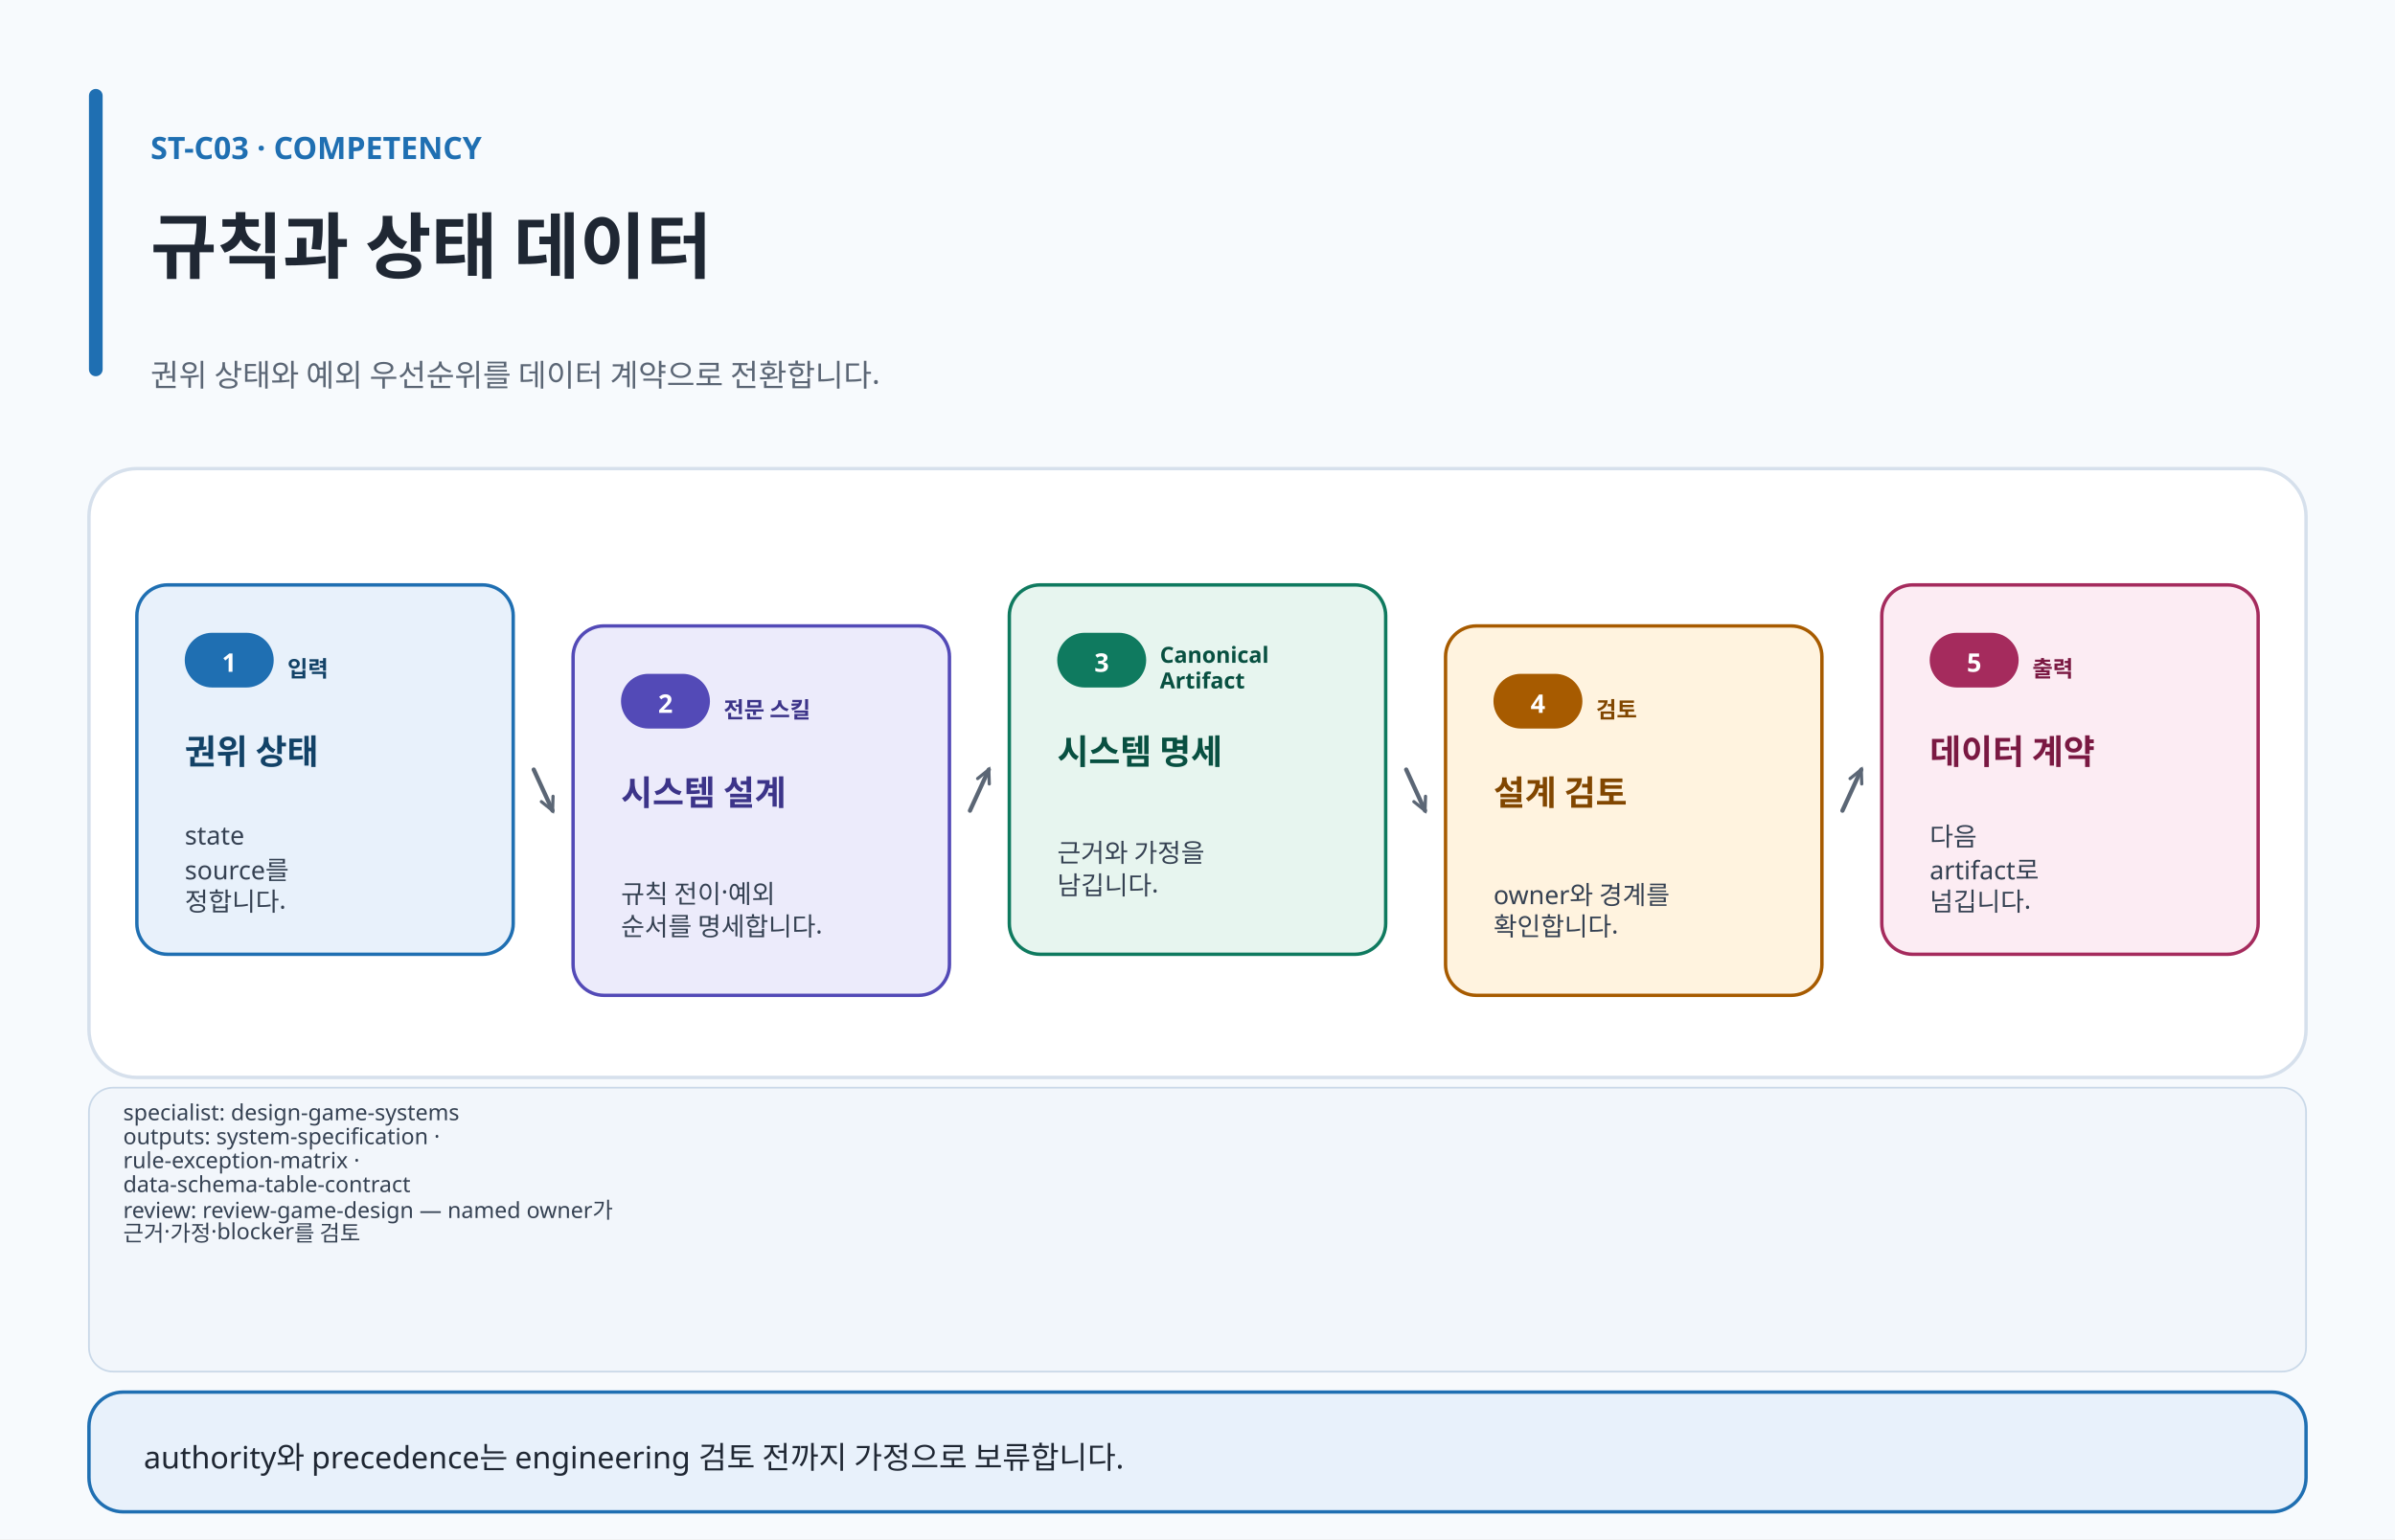
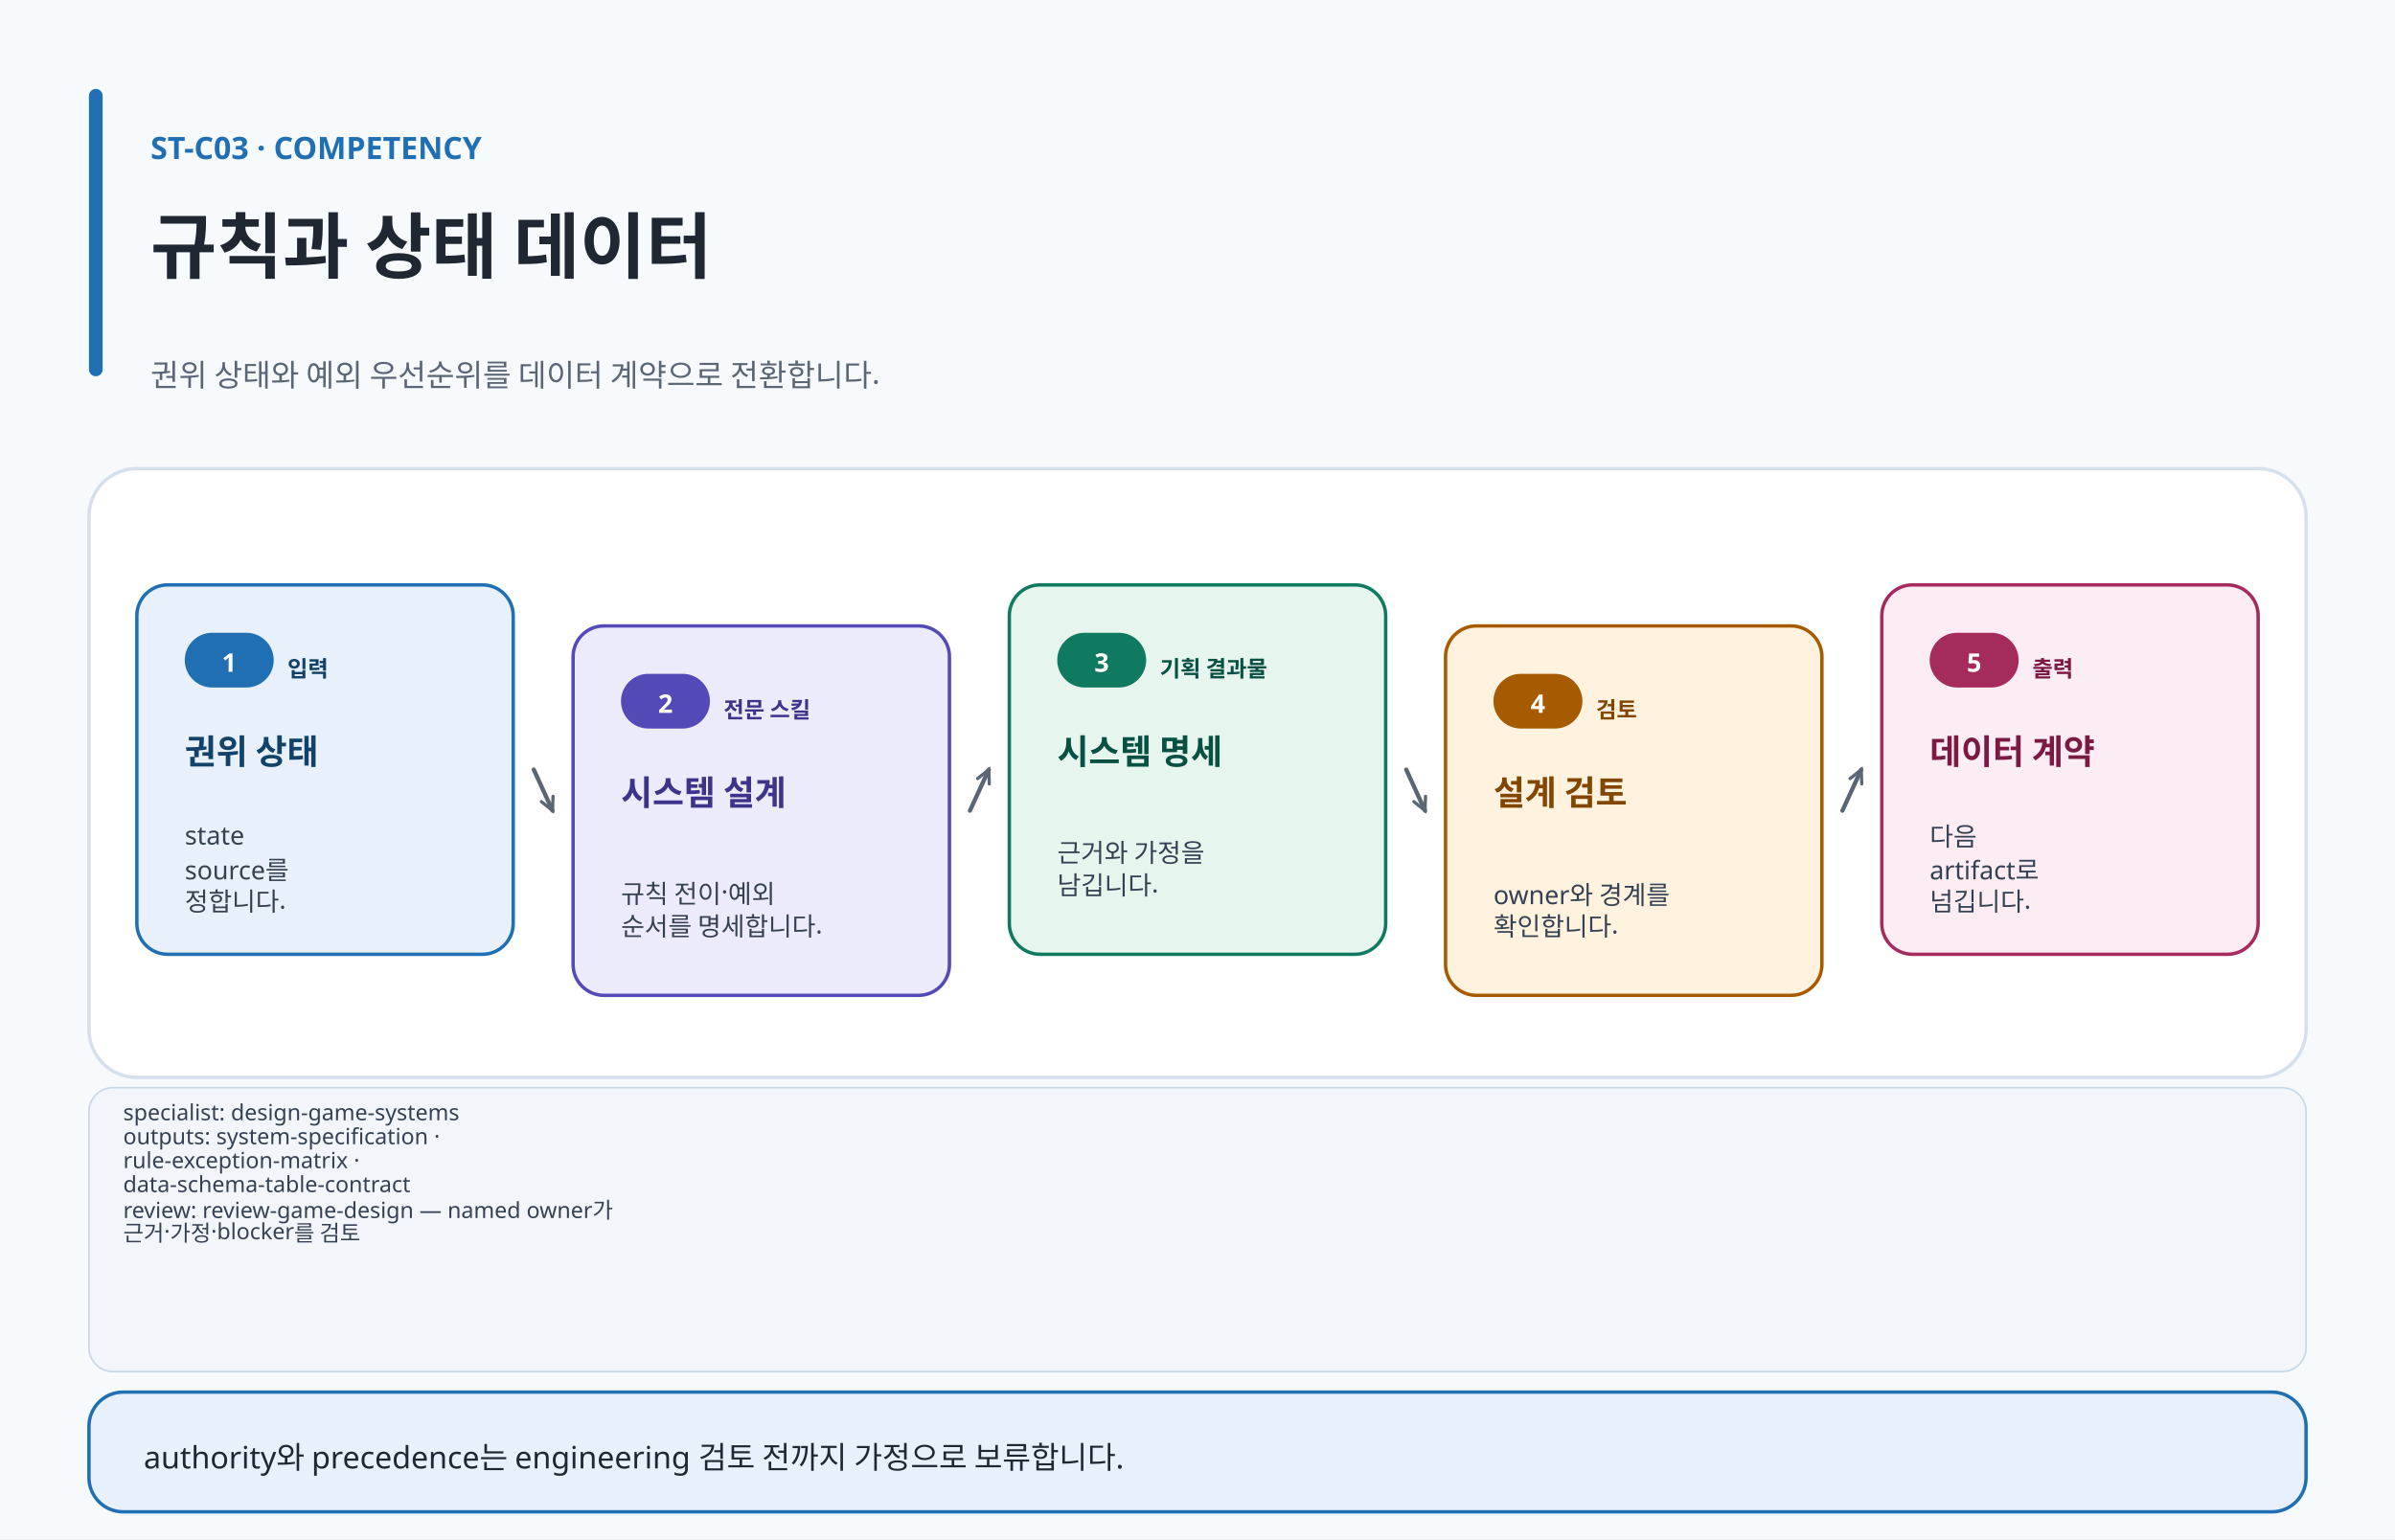
<svg xmlns="http://www.w3.org/2000/svg" viewBox="0 0 1400 900" width="1400" height="900" role="img" aria-label="규칙과 상태 전이 및 예외와 데이터 계약의 흐름" style="font-family:Pretendard,'Apple SD Gothic Neo','Malgun Gothic','Noto Sans KR',sans-serif">
  <defs>
    <marker id="open-arrow" viewBox="0 0 12 12" refX="10" refY="6" markerWidth="11.25" markerHeight="11.25" markerUnits="userSpaceOnUse" orient="auto">
      <path d="M 2 2 L 10 6 L 2 10" fill="none" stroke="#5B6675" stroke-width="2" stroke-linecap="round" />
    </marker>
  </defs>
  <rect width="1400" height="900" fill="#F7FAFD" />
  <rect x="52" y="52" width="8" height="168" rx="4" fill="#1F6FB2" />
  <text data-text-role="eyebrow" x="88" y="86" text-anchor="start" dominant-baseline="central" fill="#1F6FB2" font-size="18" font-weight="700">
    <tspan x="88" dy="0">ST-C03 · COMPETENCY</tspan>
  </text>
  <text data-text-role="title" x="88" y="141" text-anchor="start" dominant-baseline="central" fill="#1F2733" font-size="42" font-weight="700">
    <tspan x="88" dy="0">규칙과 상태 데이터</tspan>
  </text>
  <text data-text-role="description" x="88" y="218" text-anchor="start" dominant-baseline="central" fill="#5B6675" font-size="18" font-weight="400">
    <tspan x="88" dy="0">권위 상태와 예외 우선순위를 데이터 계약으로 전환합니다.</tspan>
  </text>
  <rect x="52" y="274" width="1296" height="356" rx="28" fill="#FFFFFF" stroke="#D6E0EC" stroke-width="2" />
  <path d="M 312 450 L 323 474" fill="none" stroke="#5B6675" stroke-width="2.5" stroke-linecap="round" marker-end="url(#open-arrow)" />
  <path d="M 567 474 L 578 450" fill="none" stroke="#5B6675" stroke-width="2.5" stroke-linecap="round" marker-end="url(#open-arrow)" />
  <path d="M 822 450 L 833 474" fill="none" stroke="#5B6675" stroke-width="2.5" stroke-linecap="round" marker-end="url(#open-arrow)" />
  <path d="M 1077 474 L 1088 450" fill="none" stroke="#5B6675" stroke-width="2.5" stroke-linecap="round" marker-end="url(#open-arrow)" />
  <g aria-label="읽기 순서 1: 권위 상태">
    <rect x="80" y="342" width="220" height="216" rx="18" fill="#E8F1FB" stroke="#1F6FB2" stroke-width="2" />
    <rect x="108" y="370" width="52" height="32" rx="16" fill="#1F6FB2" />
    <text data-text-role="caption" x="134" y="387" text-anchor="middle" dominant-baseline="central" fill="#FFFFFF" font-size="15" font-weight="700">
      <tspan x="134" dy="0">1</tspan>
    </text>
    <text data-text-role="caption" x="168" y="390" text-anchor="start" dominant-baseline="central" fill="#124267" font-size="13" font-weight="700">
      <tspan x="168" dy="0">입력</tspan>
    </text>
    <text data-text-role="card-title" x="108" y="438" text-anchor="start" dominant-baseline="central" fill="#124267" font-size="20" font-weight="700">
      <tspan x="108" dy="0">권위 상태</tspan>
    </text>
    <text data-text-role="card-body" x="108" y="488" text-anchor="start" dominant-baseline="central" fill="#354152" font-size="15" font-weight="400">
      <tspan x="108" dy="0">state</tspan>
      <tspan x="108" dy="19">source를</tspan>
      <tspan x="108" dy="19">정합니다.</tspan>
    </text>
  </g>
  <g aria-label="읽기 순서 2: 시스템 설계">
    <rect x="335" y="366" width="220" height="216" rx="18" fill="#ECEBFB" stroke="#534AB7" stroke-width="2" />
    <rect x="363" y="394" width="52" height="32" rx="16" fill="#534AB7" />
    <text data-text-role="caption" x="389" y="411" text-anchor="middle" dominant-baseline="central" fill="#FFFFFF" font-size="15" font-weight="700">
      <tspan x="389" dy="0">2</tspan>
    </text>
    <text data-text-role="caption" x="423" y="414" text-anchor="start" dominant-baseline="central" fill="#3C3489" font-size="13" font-weight="700">
      <tspan x="423" dy="0">전문 스킬</tspan>
    </text>
    <text data-text-role="card-title" x="363" y="462" text-anchor="start" dominant-baseline="central" fill="#3C3489" font-size="20" font-weight="700">
      <tspan x="363" dy="0">시스템 설계</tspan>
    </text>
    <text data-text-role="card-body" x="363" y="521.5" text-anchor="start" dominant-baseline="central" fill="#354152" font-size="15" font-weight="400">
      <tspan x="363" dy="0">규칙 전이·예외</tspan>
      <tspan x="363" dy="19">순서를 명세합니다.</tspan>
    </text>
  </g>
  <g aria-label="읽기 순서 3: 시스템 명세">
    <rect x="590" y="342" width="220" height="216" rx="18" fill="#E7F5EF" stroke="#0F7A5F" stroke-width="2" />
    <rect x="618" y="370" width="52" height="32" rx="16" fill="#0F7A5F" />
    <text data-text-role="caption" x="644" y="387" text-anchor="middle" dominant-baseline="central" fill="#FFFFFF" font-size="15" font-weight="700">
      <tspan x="644" dy="0">3</tspan>
    </text>
-     <text data-text-role="caption" x="678" y="382.5" text-anchor="start" dominant-baseline="central" fill="#085041" font-size="13" font-weight="700">
-       <tspan x="678" dy="0">Canonical</tspan>
-       <tspan x="678" dy="15">Artifact</tspan>
+     <text data-text-role="caption" x="678" y="390" text-anchor="start" dominant-baseline="central" fill="#085041" font-size="13" font-weight="700">
+       <tspan x="678" dy="0">기획 결과물</tspan>
    </text>
    <text data-text-role="card-title" x="618" y="438" text-anchor="start" dominant-baseline="central" fill="#085041" font-size="20" font-weight="700">
      <tspan x="618" dy="0">시스템 명세</tspan>
    </text>
    <text data-text-role="card-body" x="618" y="497.5" text-anchor="start" dominant-baseline="central" fill="#354152" font-size="15" font-weight="400">
      <tspan x="618" dy="0">근거와 가정을</tspan>
      <tspan x="618" dy="19">남깁니다.</tspan>
    </text>
  </g>
  <g aria-label="읽기 순서 4: 설계 검토">
    <rect x="845" y="366" width="220" height="216" rx="18" fill="#FFF3DF" stroke="#A75B00" stroke-width="2" />
    <rect x="873" y="394" width="52" height="32" rx="16" fill="#A75B00" />
    <text data-text-role="caption" x="899" y="411" text-anchor="middle" dominant-baseline="central" fill="#FFFFFF" font-size="15" font-weight="700">
      <tspan x="899" dy="0">4</tspan>
    </text>
    <text data-text-role="caption" x="933" y="414" text-anchor="start" dominant-baseline="central" fill="#814600" font-size="13" font-weight="700">
      <tspan x="933" dy="0">검토</tspan>
    </text>
    <text data-text-role="card-title" x="873" y="462" text-anchor="start" dominant-baseline="central" fill="#814600" font-size="20" font-weight="700">
      <tspan x="873" dy="0">설계 검토</tspan>
    </text>
    <text data-text-role="card-body" x="873" y="521.5" text-anchor="start" dominant-baseline="central" fill="#354152" font-size="15" font-weight="400">
      <tspan x="873" dy="0">owner와 경계를</tspan>
      <tspan x="873" dy="19">확인합니다.</tspan>
    </text>
  </g>
  <g aria-label="읽기 순서 5: 데이터 계약">
    <rect x="1100" y="342" width="220" height="216" rx="18" fill="#FCECF3" stroke="#A52B5D" stroke-width="2" />
    <rect x="1128" y="370" width="52" height="32" rx="16" fill="#A52B5D" />
    <text data-text-role="caption" x="1154" y="387" text-anchor="middle" dominant-baseline="central" fill="#FFFFFF" font-size="15" font-weight="700">
      <tspan x="1154" dy="0">5</tspan>
    </text>
    <text data-text-role="caption" x="1188" y="390" text-anchor="start" dominant-baseline="central" fill="#7A1942" font-size="13" font-weight="700">
      <tspan x="1188" dy="0">출력</tspan>
    </text>
    <text data-text-role="card-title" x="1128" y="438" text-anchor="start" dominant-baseline="central" fill="#7A1942" font-size="20" font-weight="700">
      <tspan x="1128" dy="0">데이터 계약</tspan>
    </text>
    <text data-text-role="card-body" x="1128" y="488" text-anchor="start" dominant-baseline="central" fill="#354152" font-size="15" font-weight="400">
      <tspan x="1128" dy="0">다음</tspan>
      <tspan x="1128" dy="19">artifact로</tspan>
      <tspan x="1128" dy="19">넘깁니다.</tspan>
    </text>
  </g>
  <rect x="52" y="636" width="1296" height="166" rx="14" fill="#F2F6FB" stroke="#C9D8E8" stroke-width="1" />
  <text data-text-role="semantic-rail" x="72" y="650" text-anchor="start" dominant-baseline="central" fill="#354152" font-size="13" font-weight="400">
    <tspan x="72" dy="0">specialist: design-game-systems</tspan>
  </text>
  <text data-text-role="semantic-rail" x="72" y="664" text-anchor="start" dominant-baseline="central" fill="#354152" font-size="13" font-weight="400">
    <tspan x="72" dy="0">outputs: system-specification ·</tspan>
    <tspan x="72" dy="14">rule-exception-matrix ·</tspan>
    <tspan x="72" dy="14">data-schema-table-contract</tspan>
  </text>
  <text data-text-role="semantic-rail" x="72" y="706" text-anchor="start" dominant-baseline="central" fill="#354152" font-size="13" font-weight="400">
    <tspan x="72" dy="0">review: review-game-design — named owner가</tspan>
    <tspan x="72" dy="14">근거·가정·blocker를 검토</tspan>
  </text>
  <rect x="52" y="814" width="1296" height="70" rx="20" fill="#E8F1FB" stroke="#1F6FB2" stroke-width="2" />
  <text data-text-role="footer" x="84" y="850" text-anchor="start" dominant-baseline="central" fill="#1F2733" font-size="18" font-weight="400">
    <tspan x="84" dy="0">authority와 precedence는 engineering 검토 전까지 가정으로 보류합니다.</tspan>
  </text>
</svg>
